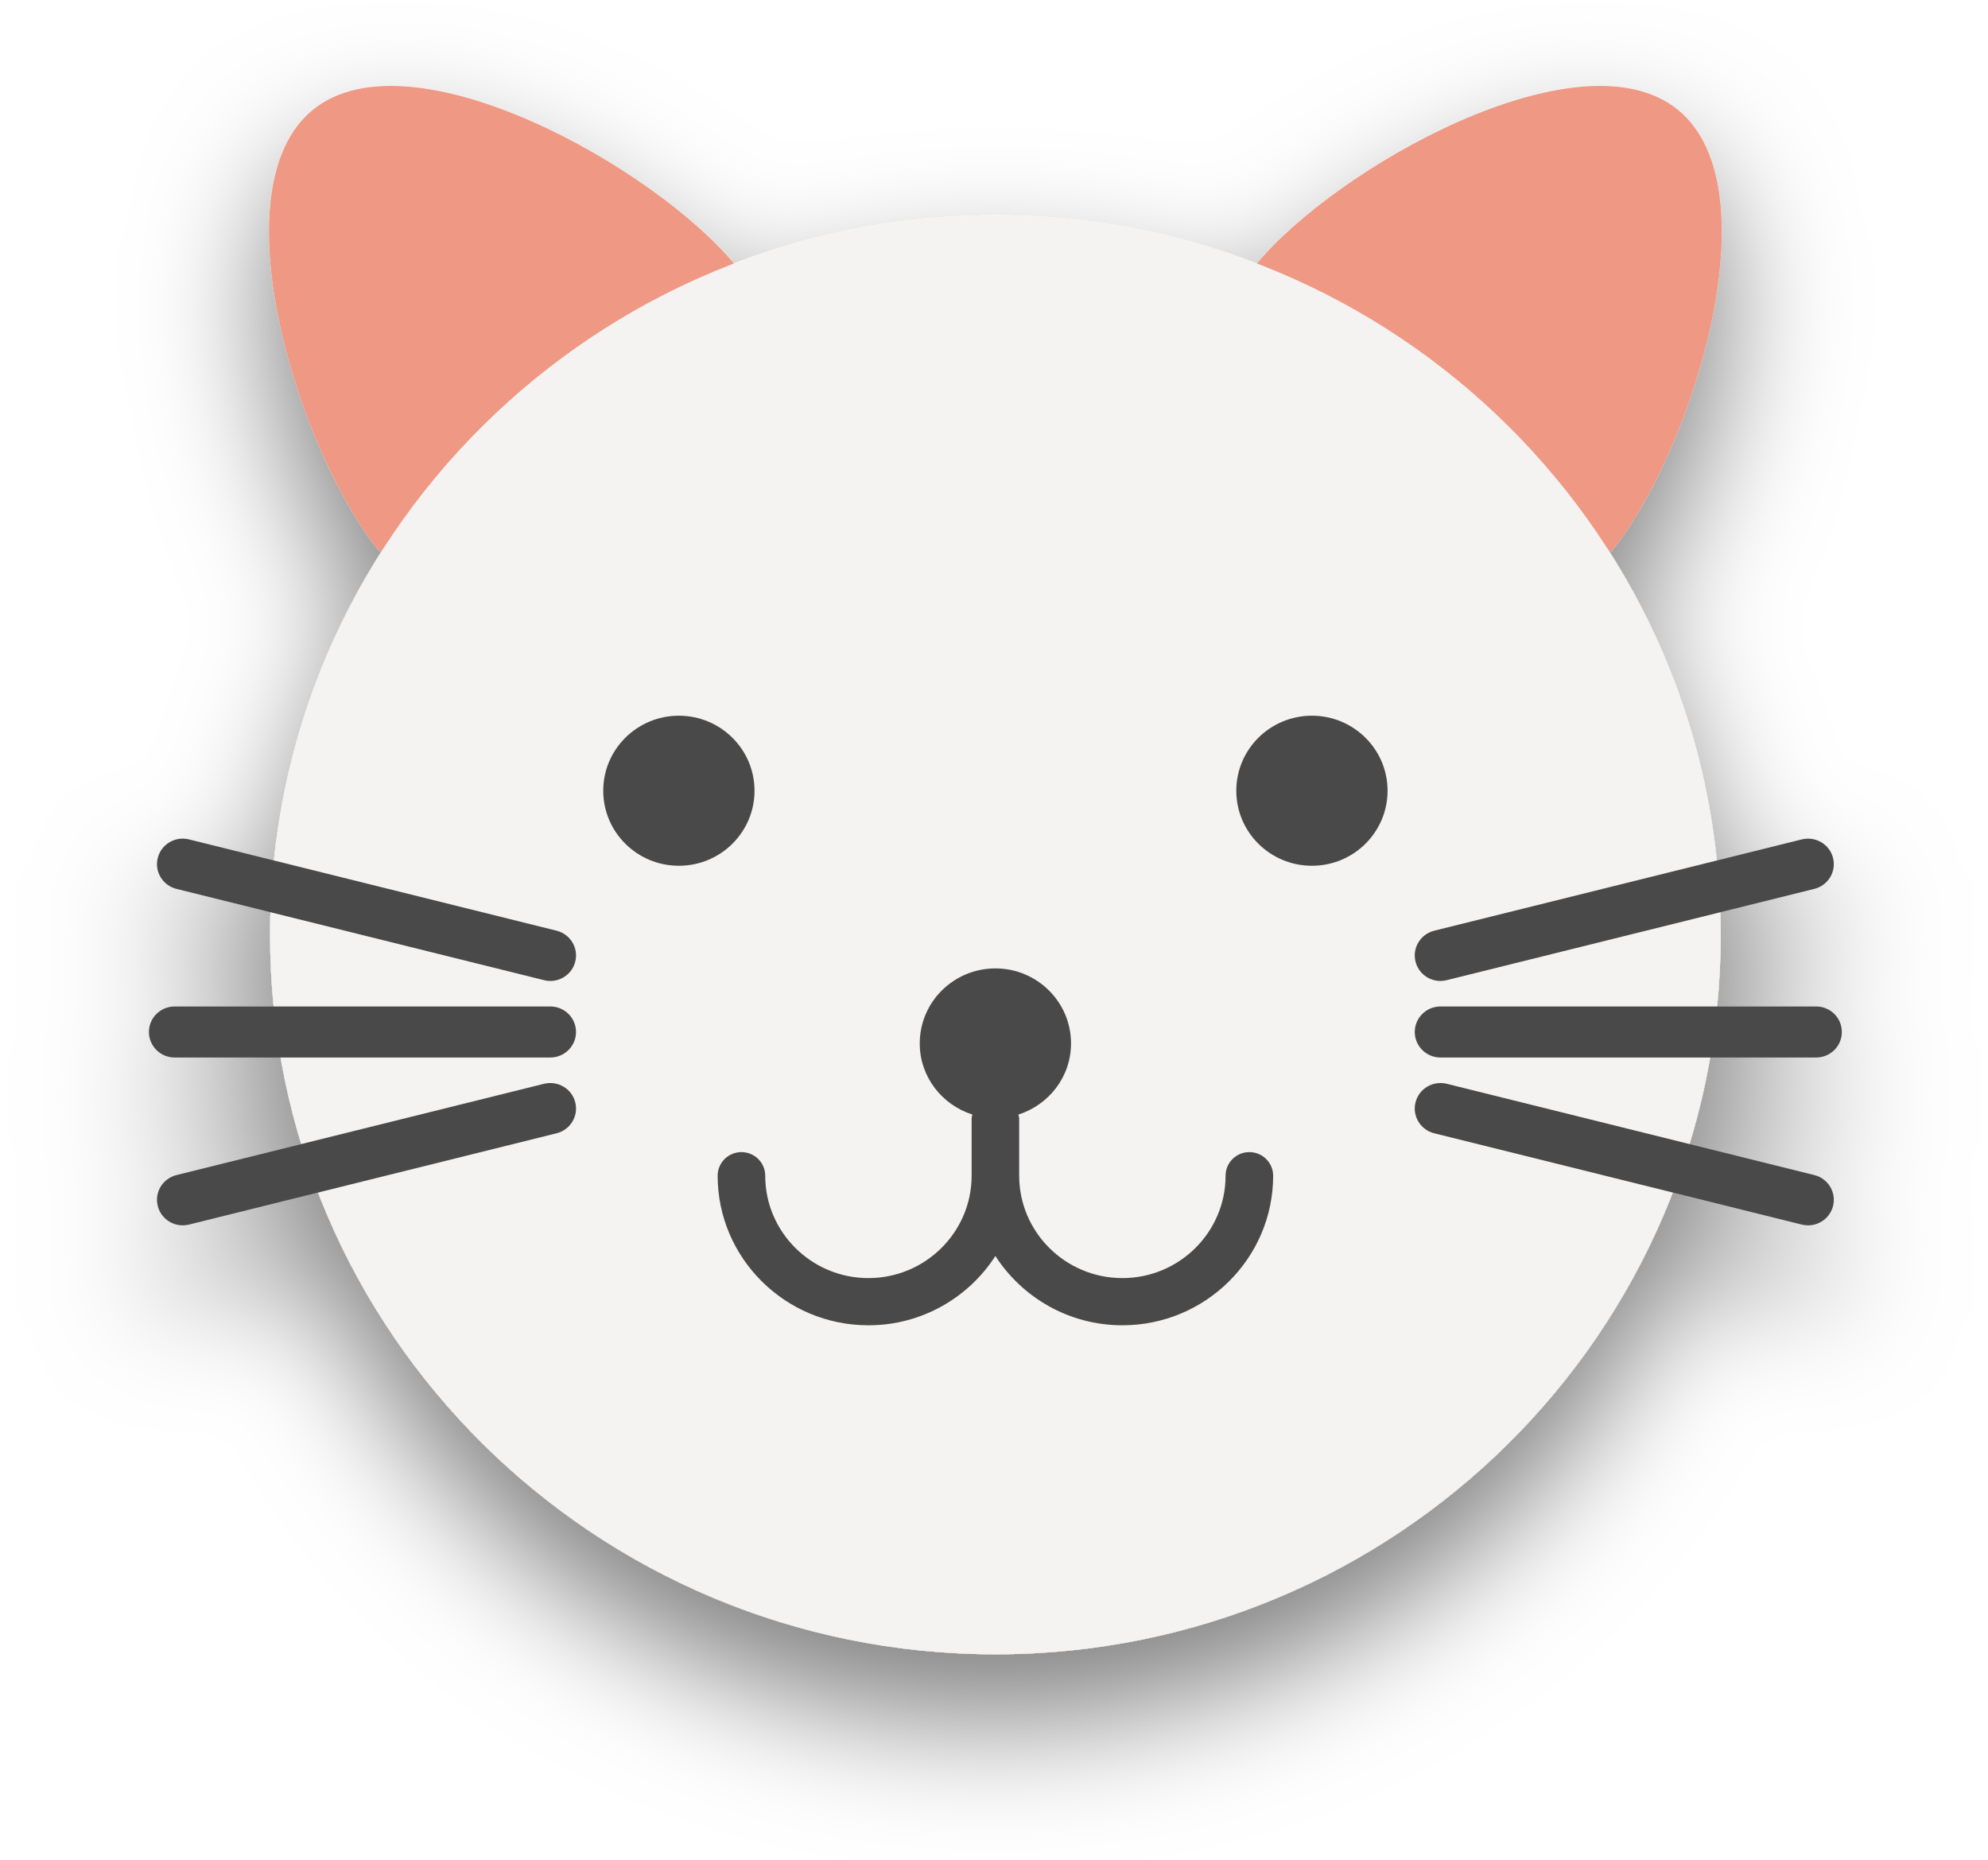
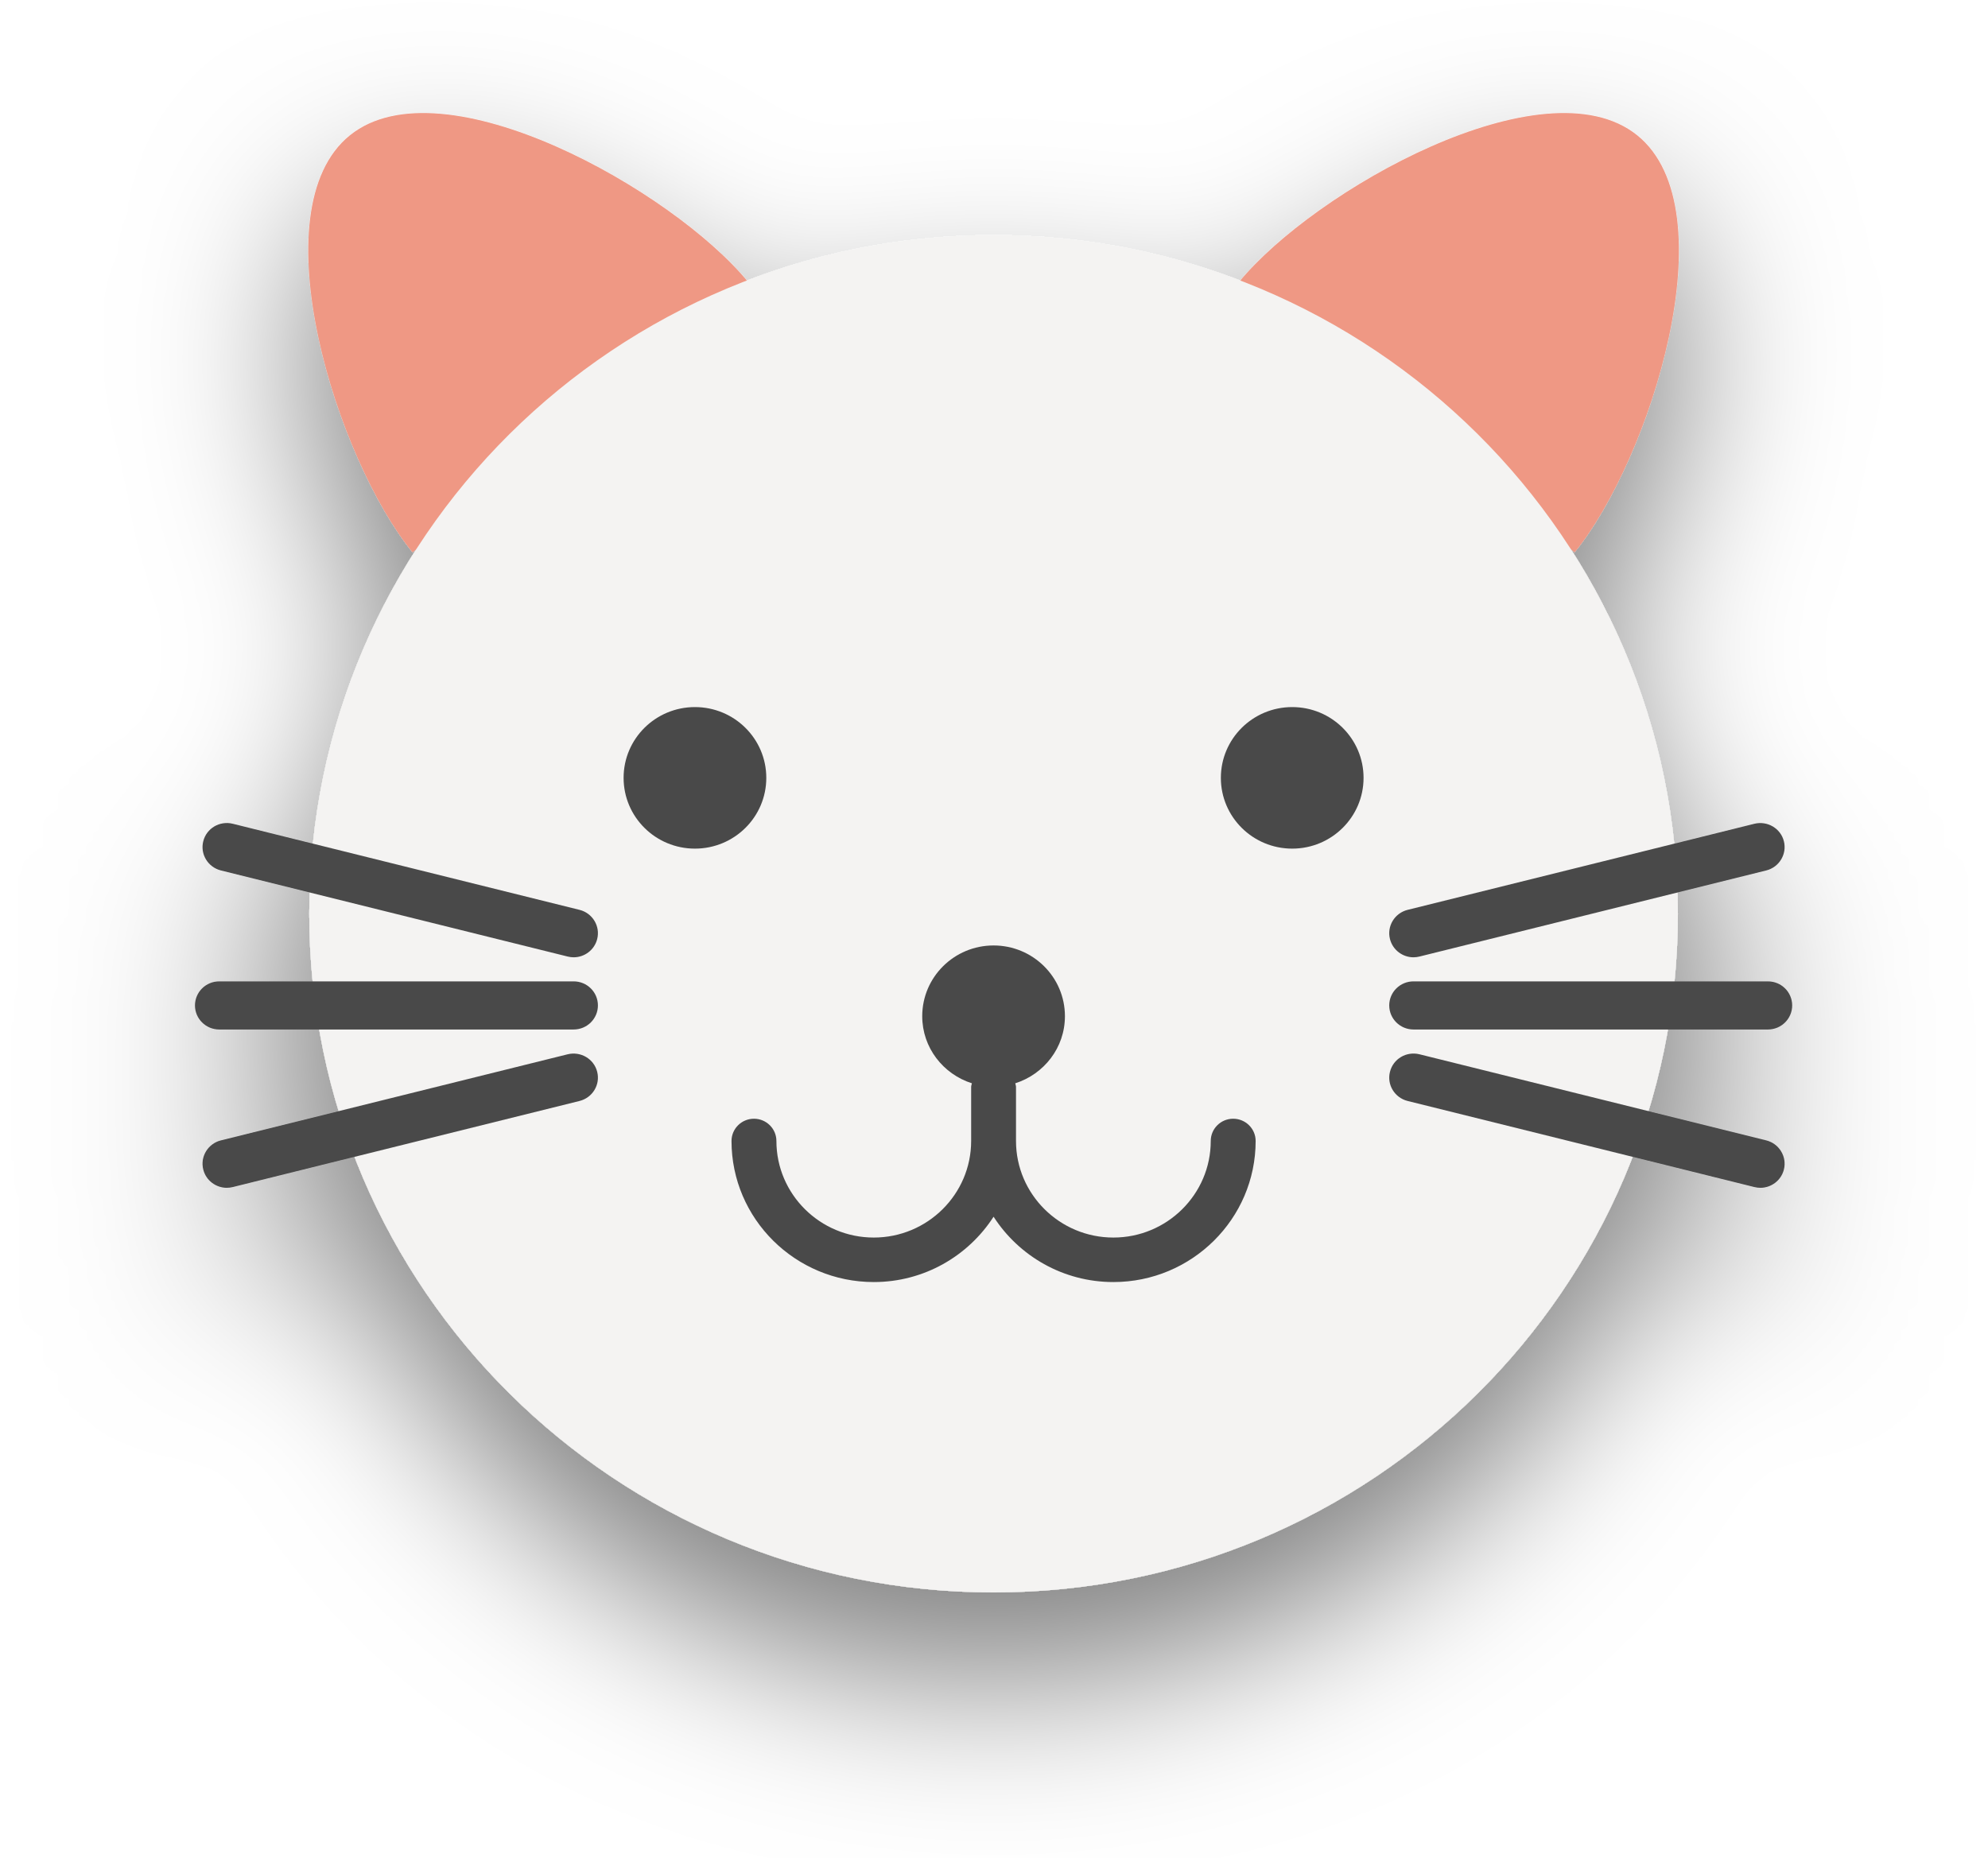
- <svg xmlns="http://www.w3.org/2000/svg" width="62px" height="58px" viewBox="0 0 62 58" version="1.1">
+ <svg xmlns="http://www.w3.org/2000/svg" width="46px" height="43px" viewBox="0 0 46 43" version="1.1">
  <defs>
-     <filter x="-13.0%" y="-10.0%" width="125.9%" height="128.0%" filterUnits="objectBoundingBox" id="filter-1">
+     <filter x="-18.5%" y="-14.3%" width="137.6%" height="140.0%" filterUnits="objectBoundingBox" id="filter-1">
      <feOffset dx="0" dy="2" in="SourceAlpha" result="shadowOffsetOuter1" />
      <feGaussianBlur stdDeviation="2" in="shadowOffsetOuter1" result="shadowBlurOuter1" />
      <feColorMatrix values="0 0 0 0 0   0 0 0 0 0   0 0 0 0 0  0 0 0 0.5 0" type="matrix" in="shadowBlurOuter1" result="shadowMatrixOuter1" />
      <feMerge>
        <feMergeNode in="shadowMatrixOuter1" />
        <feMergeNode in="SourceGraphic" />
      </feMerge>
    </filter>
  </defs>
  <g id="Page-1" stroke="none" stroke-width="1" fill="none" fill-rule="evenodd">
    <g id="Sketch-icons-" transform="translate(-513, -71)">
      <g id="coloricons" transform="translate(421.6491, 67.37904)">
        <g id="cat" filter="url(#filter-1)" transform="translate(95.55013, 6.087298)">
-           <path d="M18.235,6.218 L18.74,5.813 C16.256,2.771 8.637,-1.517 5.572,0.947 C2.506,3.411 5.154,11.695 7.639,14.736 L8.173,14.306 C10.646,10.725 14.138,7.893 18.235,6.218" id="Fill-116" fill="#EF9884" />
-           <path d="M45.517,14.307 L46.05,14.736 C48.534,11.695 51.182,3.411 48.117,0.947 C45.051,-1.517 37.433,2.771 34.949,5.813 L35.453,6.218 C39.551,7.893 43.043,10.725 45.517,14.307" id="Fill-117" fill="#EF9884" />
-           <path d="M49.464,26.687 C49.464,39.08 39.337,49.126 26.844,49.126 C14.352,49.126 4.224,39.08 4.224,26.687 C4.224,14.294 14.352,4.248 26.844,4.248 C39.337,4.248 49.464,14.294 49.464,26.687" id="Fill-118" fill="#F4F3F2" />
-           <path d="M12.963,30.514 L1.247,30.514 C0.804,30.514 0.445,30.157 0.445,29.718 C0.445,29.278 0.804,28.922 1.247,28.922 L12.963,28.922 C13.407,28.922 13.765,29.278 13.765,29.718 C13.765,30.157 13.407,30.514 12.963,30.514" id="Fill-119" fill="#4A4A4A" />
-           <path d="M1.497,35.748 C1.139,35.748 0.811,35.507 0.721,35.145 C0.612,34.719 0.874,34.287 1.304,34.18 L12.769,31.333 C13.198,31.23 13.635,31.485 13.741,31.912 C13.85,32.338 13.587,32.771 13.159,32.877 L1.694,35.725 C1.628,35.74 1.562,35.748 1.497,35.748" id="Fill-120" fill="#4A4A4A" />
-           <path d="M12.964,28.127 C12.899,28.127 12.834,28.119 12.769,28.102 L1.304,25.255 C0.874,25.148 0.612,24.716 0.721,24.29 C0.828,23.863 1.261,23.606 1.694,23.711 L13.159,26.559 C13.587,26.666 13.85,27.098 13.741,27.524 C13.651,27.886 13.323,28.127 12.964,28.127" id="Fill-121" fill="#4A4A4A" />
-           <path d="M52.441,30.514 L40.725,30.514 C40.282,30.514 39.923,30.157 39.923,29.718 C39.923,29.278 40.282,28.922 40.725,28.922 L52.441,28.922 C52.885,28.922 53.243,29.278 53.243,29.718 C53.243,30.157 52.885,30.514 52.441,30.514" id="Fill-122" fill="#4A4A4A" />
-           <path d="M52.191,35.748 C52.127,35.748 52.061,35.74 51.995,35.725 L40.53,32.877 C40.101,32.771 39.839,32.338 39.947,31.912 C40.055,31.484 40.489,31.229 40.92,31.333 L52.385,34.18 C52.815,34.287 53.076,34.719 52.968,35.145 C52.877,35.507 52.55,35.748 52.191,35.748" id="Fill-123" fill="#4A4A4A" />
-           <path d="M40.725,28.127 C40.366,28.127 40.038,27.886 39.947,27.524 C39.839,27.098 40.101,26.666 40.53,26.559 L51.995,23.711 C52.425,23.608 52.862,23.863 52.968,24.29 C53.076,24.716 52.815,25.148 52.385,25.255 L40.92,28.102 C40.854,28.119 40.789,28.127 40.725,28.127" id="Fill-124" fill="#4A4A4A" />
-           <path d="M19.332,22.194 C19.332,23.487 18.275,24.534 16.973,24.534 C15.67,24.534 14.614,23.487 14.614,22.194 C14.614,20.902 15.67,19.854 16.973,19.854 C18.275,19.854 19.332,20.902 19.332,22.194" id="Fill-125" fill="#4A4A4A" />
-           <path d="M39.075,22.194 C39.075,23.487 38.018,24.534 36.716,24.534 C35.413,24.534 34.357,23.487 34.357,22.194 C34.357,20.902 35.413,19.854 36.716,19.854 C38.018,19.854 39.075,20.902 39.075,22.194" id="Fill-126" fill="#4A4A4A" />
-           <path d="M34.764,33.464 C34.354,33.464 34.023,33.794 34.023,34.2 C34.023,35.961 32.579,37.393 30.805,37.393 C29.031,37.393 27.586,35.961 27.586,34.2 L27.586,32.415 C27.586,32.371 27.568,32.334 27.561,32.293 C28.511,31.99 29.203,31.117 29.203,30.075 C29.203,28.782 28.147,27.735 26.844,27.735 C25.542,27.735 24.485,28.782 24.485,30.075 C24.485,31.117 25.178,31.99 26.127,32.293 C26.12,32.334 26.103,32.371 26.103,32.415 L26.103,34.2 C26.103,35.961 24.658,37.393 22.884,37.393 C21.11,37.393 19.666,35.961 19.666,34.2 C19.666,33.794 19.334,33.464 18.924,33.464 C18.514,33.464 18.182,33.794 18.182,34.2 C18.182,36.772 20.291,38.865 22.884,38.865 C24.548,38.865 26.008,38.001 26.844,36.705 C27.681,38.001 29.141,38.865 30.805,38.865 C33.398,38.865 35.507,36.772 35.507,34.2 C35.507,33.794 35.175,33.464 34.764,33.464" id="Fill-127" fill="#4A4A4A" />
+           <path d="M12.765,4.352 L13.118,4.069 C11.379,1.94 6.046,-1.062 3.9,0.663 C1.754,2.388 3.608,8.186 5.347,10.315 L5.721,10.014 C7.452,7.507 9.897,5.525 12.765,4.352" id="Fill-116" fill="#EF9884" />
+           <path d="M31.862,10.015 L32.235,10.315 C33.974,8.186 35.828,2.388 33.682,0.663 C31.536,-1.062 26.203,1.94 24.464,4.069 L24.817,4.352 C27.686,5.525 30.13,7.507 31.862,10.015" id="Fill-117" fill="#EF9884" />
+           <path d="M34.625,18.681 C34.625,27.356 27.536,34.388 18.791,34.388 C10.046,34.388 2.957,27.356 2.957,18.681 C2.957,10.006 10.046,2.974 18.791,2.974 C27.536,2.974 34.625,10.006 34.625,18.681" id="Fill-118" fill="#F4F3F2" />
+           <path d="M9.074,21.36 L0.873,21.36 C0.563,21.36 0.312,21.11 0.312,20.803 C0.312,20.495 0.563,20.246 0.873,20.246 L9.074,20.246 C9.385,20.246 9.636,20.495 9.636,20.803 C9.636,21.11 9.385,21.36 9.074,21.36" id="Fill-119" fill="#4A4A4A" />
+           <path d="M1.048,25.024 C0.797,25.024 0.568,24.855 0.504,24.602 C0.428,24.304 0.612,24.001 0.912,23.926 L8.938,21.933 C9.239,21.861 9.544,22.04 9.619,22.339 C9.695,22.637 9.511,22.939 9.211,23.014 L1.186,25.007 C1.14,25.018 1.093,25.024 1.048,25.024" id="Fill-120" fill="#4A4A4A" />
+           <path d="M9.075,19.689 C9.029,19.689 8.984,19.683 8.938,19.672 L0.912,17.679 C0.612,17.604 0.428,17.301 0.504,17.003 C0.579,16.704 0.883,16.524 1.186,16.598 L9.211,18.591 C9.511,18.666 9.695,18.969 9.619,19.267 C9.555,19.52 9.326,19.689 9.075,19.689" id="Fill-121" fill="#4A4A4A" />
+           <path d="M36.709,21.36 L28.508,21.36 C28.197,21.36 27.946,21.11 27.946,20.803 C27.946,20.495 28.197,20.246 28.508,20.246 L36.709,20.246 C37.019,20.246 37.27,20.495 37.27,20.803 C37.27,21.11 37.019,21.36 36.709,21.36" id="Fill-122" fill="#4A4A4A" />
+           <path d="M36.534,25.024 C36.489,25.024 36.443,25.018 36.397,25.007 L28.371,23.014 C28.071,22.939 27.887,22.637 27.963,22.339 C28.038,22.039 28.342,21.86 28.644,21.933 L36.67,23.926 C36.97,24.001 37.153,24.304 37.078,24.602 C37.014,24.855 36.785,25.024 36.534,25.024" id="Fill-123" fill="#4A4A4A" />
+           <path d="M28.507,19.689 C28.256,19.689 28.027,19.52 27.963,19.267 C27.887,18.969 28.071,18.666 28.371,18.591 L36.397,16.598 C36.697,16.526 37.003,16.704 37.078,17.003 C37.153,17.301 36.97,17.604 36.67,17.679 L28.644,19.672 C28.598,19.683 28.553,19.689 28.507,19.689" id="Fill-124" fill="#4A4A4A" />
+           <path d="M13.532,15.536 C13.532,16.441 12.793,17.174 11.881,17.174 C10.969,17.174 10.23,16.441 10.23,15.536 C10.23,14.631 10.969,13.898 11.881,13.898 C12.793,13.898 13.532,14.631 13.532,15.536" id="Fill-125" fill="#4A4A4A" />
+           <path d="M27.352,15.536 C27.352,16.441 26.613,17.174 25.701,17.174 C24.789,17.174 24.05,16.441 24.05,15.536 C24.05,14.631 24.789,13.898 25.701,13.898 C26.613,13.898 27.352,14.631 27.352,15.536" id="Fill-126" fill="#4A4A4A" />
+           <path d="M24.335,23.425 C24.048,23.425 23.816,23.656 23.816,23.94 C23.816,25.173 22.805,26.175 21.563,26.175 C20.321,26.175 19.31,25.173 19.31,23.94 L19.31,22.69 C19.31,22.66 19.298,22.634 19.293,22.605 C19.958,22.393 20.442,21.782 20.442,21.052 C20.442,20.148 19.703,19.415 18.791,19.415 C17.879,19.415 17.14,20.148 17.14,21.052 C17.14,21.782 17.625,22.393 18.289,22.605 C18.284,22.634 18.272,22.66 18.272,22.69 L18.272,23.94 C18.272,25.173 17.261,26.175 16.019,26.175 C14.777,26.175 13.766,25.173 13.766,23.94 C13.766,23.656 13.533,23.425 13.247,23.425 C12.96,23.425 12.727,23.656 12.727,23.94 C12.727,25.741 14.204,27.205 16.019,27.205 C17.183,27.205 18.206,26.601 18.791,25.693 C19.376,26.601 20.399,27.205 21.563,27.205 C23.378,27.205 24.855,25.741 24.855,23.94 C24.855,23.656 24.622,23.425 24.335,23.425" id="Fill-127" fill="#4A4A4A" />
        </g>
      </g>
    </g>
  </g>
</svg>
